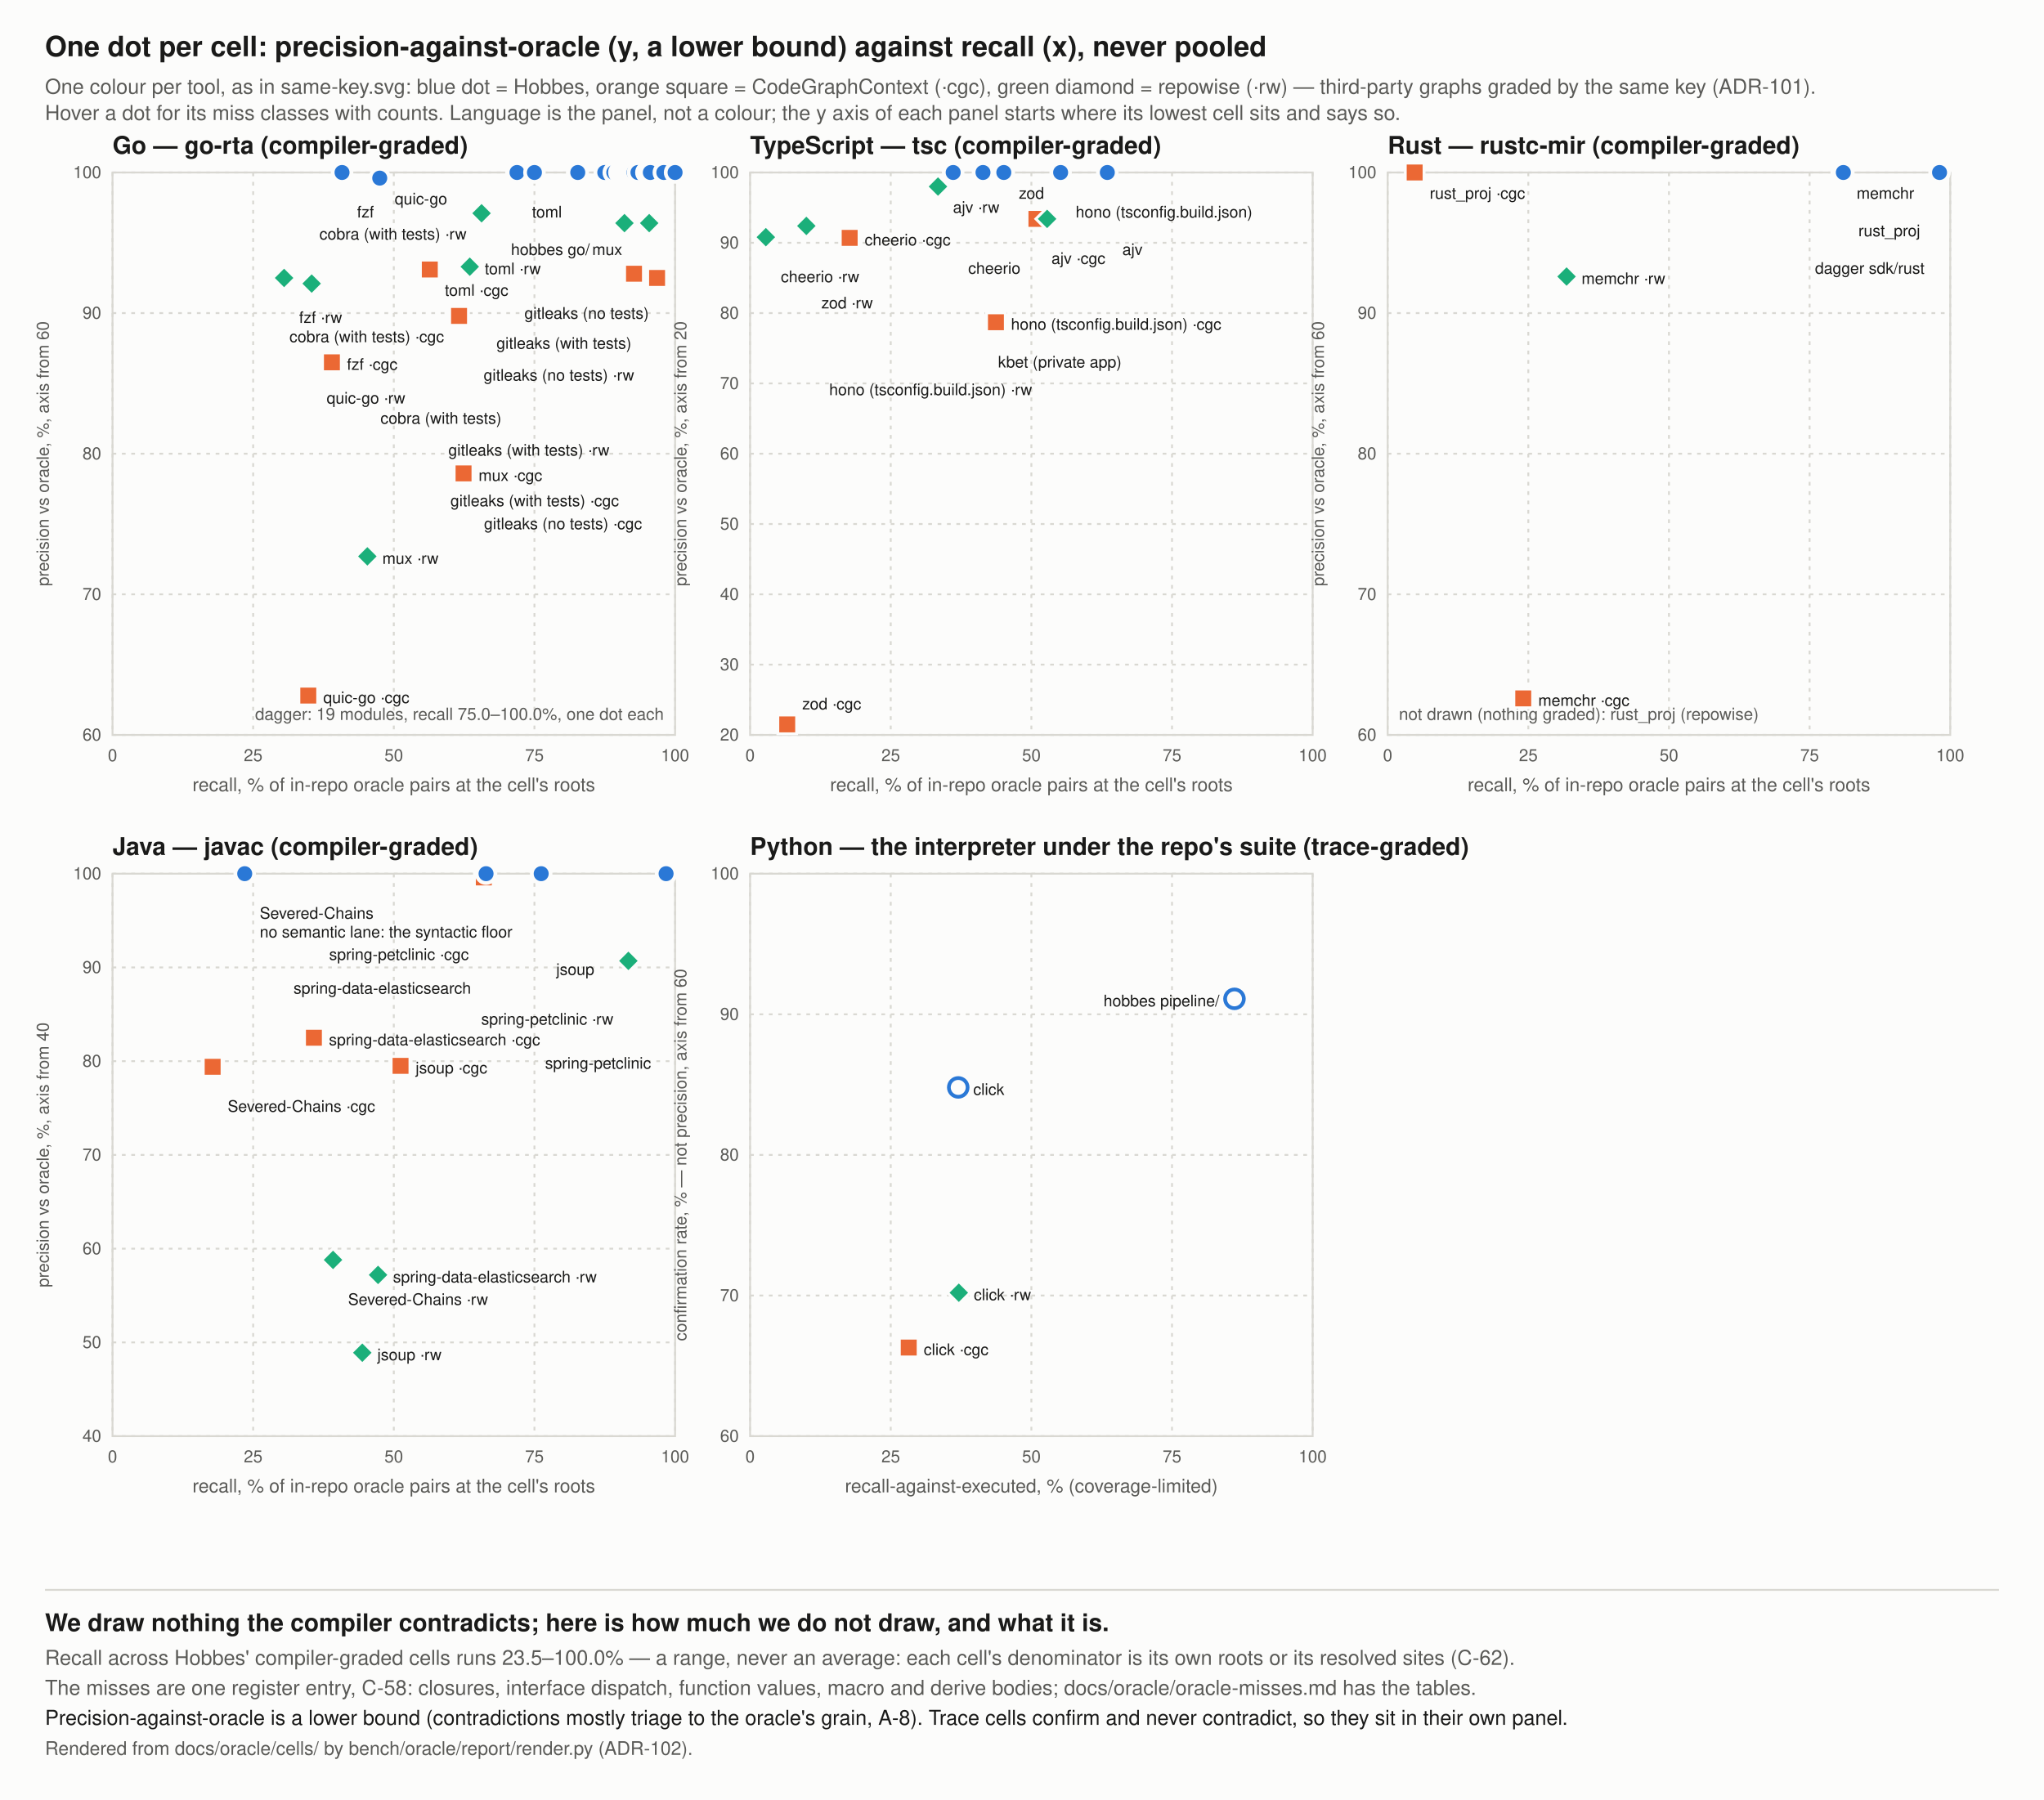
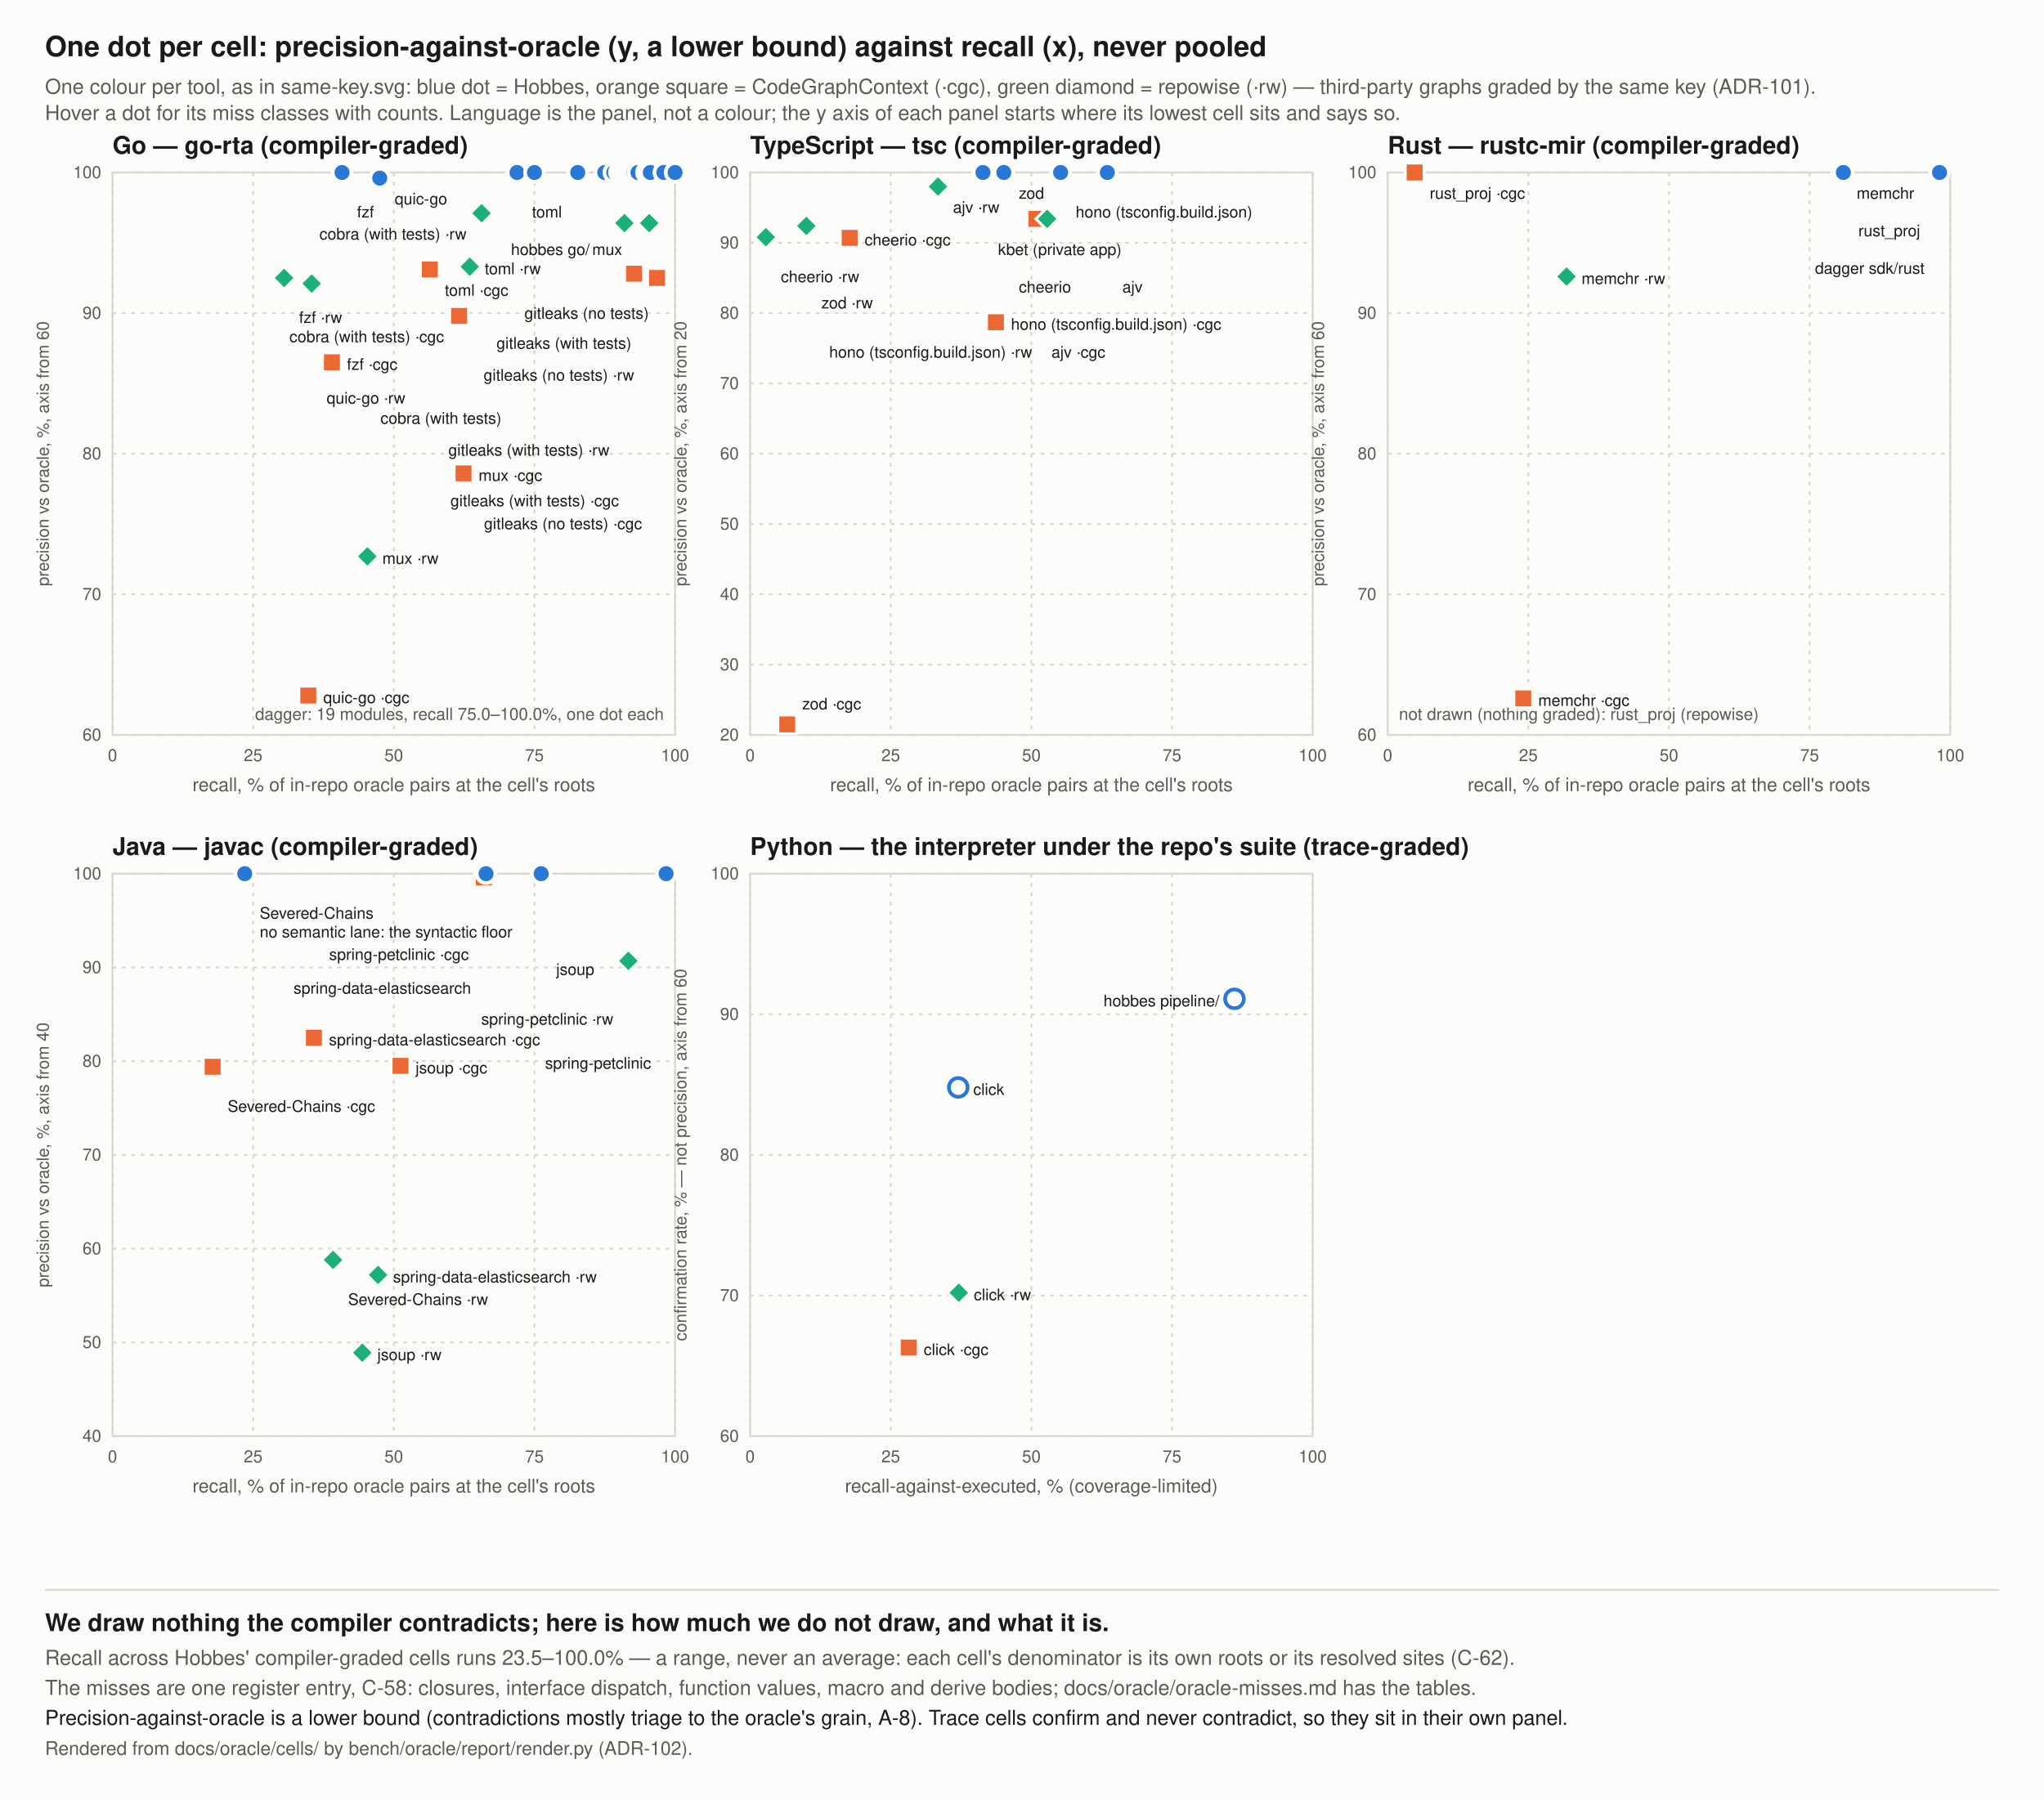
<svg xmlns="http://www.w3.org/2000/svg" width="1090" height="960" viewBox="0 0 1090 960" role="img" aria-label="Precision-against-oracle by recall, one dot per cell, per language">
  <rect width="1090" height="960" fill="#fcfcfb" />
  <text x="24" y="30" font-size="15" fill="#1a1a19" text-anchor="start" font-weight="bold" font-family="-apple-system, 'Segoe UI', Helvetica, Arial, sans-serif">One dot per cell: precision-against-oracle (y, a lower bound) against recall (x), never pooled</text>
  <text x="24" y="50" font-size="11" fill="#5a5a57" text-anchor="start" font-weight="normal" font-family="-apple-system, 'Segoe UI', Helvetica, Arial, sans-serif">One colour per tool, as in same-key.svg: blue dot = Hobbes, orange square = CodeGraphContext (·cgc), green diamond = repowise (·rw) — third-party graphs graded by the same key (ADR-101).</text>
  <text x="24" y="64" font-size="11" fill="#5a5a57" text-anchor="start" font-weight="normal" font-family="-apple-system, 'Segoe UI', Helvetica, Arial, sans-serif">Hover a dot for its miss classes with counts. Language is the panel, not a colour; the y axis of each panel starts where its lowest cell sits and says so.</text>
  <text x="60" y="82" font-size="13" fill="#1a1a19" text-anchor="start" font-weight="bold" font-family="-apple-system, 'Segoe UI', Helvetica, Arial, sans-serif">Go — go-rta (compiler-graded)</text>
  <rect x="60" y="92" width="300" height="300" fill="none" stroke="#d9d8d2" />
  <line x1="60.0" y1="92" x2="60.0" y2="392" stroke="#d9d8d2" stroke-dasharray="2 3" />
  <text x="60.0" y="406" font-size="9" fill="#5a5a57" text-anchor="middle" font-weight="normal" font-family="-apple-system, 'Segoe UI', Helvetica, Arial, sans-serif">0</text>
  <line x1="135.0" y1="92" x2="135.0" y2="392" stroke="#d9d8d2" stroke-dasharray="2 3" />
  <text x="135.0" y="406" font-size="9" fill="#5a5a57" text-anchor="middle" font-weight="normal" font-family="-apple-system, 'Segoe UI', Helvetica, Arial, sans-serif">25</text>
  <line x1="210.0" y1="92" x2="210.0" y2="392" stroke="#d9d8d2" stroke-dasharray="2 3" />
  <text x="210.0" y="406" font-size="9" fill="#5a5a57" text-anchor="middle" font-weight="normal" font-family="-apple-system, 'Segoe UI', Helvetica, Arial, sans-serif">50</text>
  <line x1="285.0" y1="92" x2="285.0" y2="392" stroke="#d9d8d2" stroke-dasharray="2 3" />
  <text x="285.0" y="406" font-size="9" fill="#5a5a57" text-anchor="middle" font-weight="normal" font-family="-apple-system, 'Segoe UI', Helvetica, Arial, sans-serif">75</text>
  <line x1="360.0" y1="92" x2="360.0" y2="392" stroke="#d9d8d2" stroke-dasharray="2 3" />
  <text x="360.0" y="406" font-size="9" fill="#5a5a57" text-anchor="middle" font-weight="normal" font-family="-apple-system, 'Segoe UI', Helvetica, Arial, sans-serif">100</text>
  <line x1="60" y1="392.0" x2="360" y2="392.0" stroke="#d9d8d2" stroke-dasharray="2 3" />
  <text x="54" y="395.0" font-size="9" fill="#5a5a57" text-anchor="end" font-weight="normal" font-family="-apple-system, 'Segoe UI', Helvetica, Arial, sans-serif">60</text>
  <line x1="60" y1="317.0" x2="360" y2="317.0" stroke="#d9d8d2" stroke-dasharray="2 3" />
  <text x="54" y="320.0" font-size="9" fill="#5a5a57" text-anchor="end" font-weight="normal" font-family="-apple-system, 'Segoe UI', Helvetica, Arial, sans-serif">70</text>
  <line x1="60" y1="242.0" x2="360" y2="242.0" stroke="#d9d8d2" stroke-dasharray="2 3" />
  <text x="54" y="245.0" font-size="9" fill="#5a5a57" text-anchor="end" font-weight="normal" font-family="-apple-system, 'Segoe UI', Helvetica, Arial, sans-serif">80</text>
  <line x1="60" y1="167.0" x2="360" y2="167.0" stroke="#d9d8d2" stroke-dasharray="2 3" />
  <text x="54" y="170.0" font-size="9" fill="#5a5a57" text-anchor="end" font-weight="normal" font-family="-apple-system, 'Segoe UI', Helvetica, Arial, sans-serif">90</text>
  <line x1="60" y1="92.0" x2="360" y2="92.0" stroke="#d9d8d2" stroke-dasharray="2 3" />
  <text x="54" y="95.0" font-size="9" fill="#5a5a57" text-anchor="end" font-weight="normal" font-family="-apple-system, 'Segoe UI', Helvetica, Arial, sans-serif">100</text>
  <text x="210.0" y="422" font-size="10" fill="#5a5a57" text-anchor="middle" font-weight="normal" font-family="-apple-system, 'Segoe UI', Helvetica, Arial, sans-serif">recall, % of in-repo oracle pairs at the cell's roots</text>
  <text x="26" y="242.0" font-size="9" fill="#5a5a57" text-anchor="middle" font-weight="normal" font-family="-apple-system, 'Segoe UI', Helvetica, Arial, sans-serif" transform="rotate(-90 26 242.0)">precision vs oracle, %, axis from 60</text>
  <g>
    <polygon points="151.5,142.25 157.5,148.25 151.5,154.25 145.5,148.25" fill="#1baf7a" stroke="#fcfcfb" stroke-width="1.5" />
  </g>
  <text x="159.5" y="172.25" font-size="8.5" fill="#1a1a19" text-anchor="start" font-weight="normal" font-family="-apple-system, 'Segoe UI', Helvetica, Arial, sans-serif">fzf ·rw</text>
  <g>
    <rect x="159.4" y="366.0" width="10" height="10" fill="#eb6834" stroke="#fcfcfb" stroke-width="1.5" />
  </g>
  <text x="172.4" y="375.0" font-size="8.5" fill="#1a1a19" text-anchor="start" font-weight="normal" font-family="-apple-system, 'Segoe UI', Helvetica, Arial, sans-serif">quic-go ·cgc</text>
  <g>
    <polygon points="166.2,145.25 172.2,151.25 166.2,157.25 160.2,151.25" fill="#1baf7a" stroke="#fcfcfb" stroke-width="1.5" />
  </g>
  <text x="174.2" y="215.25" font-size="8.5" fill="#1a1a19" text-anchor="start" font-weight="normal" font-family="-apple-system, 'Segoe UI', Helvetica, Arial, sans-serif">quic-go ·rw</text>
  <g>
    <rect x="172.0" y="188.25" width="10" height="10" fill="#eb6834" stroke="#fcfcfb" stroke-width="1.5" />
  </g>
  <text x="185.0" y="197.25" font-size="8.5" fill="#1a1a19" text-anchor="start" font-weight="normal" font-family="-apple-system, 'Segoe UI', Helvetica, Arial, sans-serif">fzf ·cgc</text>
  <g>
    <circle cx="182.4" cy="92.0" r="5" fill="#2a78d6" stroke="#fcfcfb" stroke-width="2" />
  </g>
  <text x="190.4" y="116.0" font-size="8.5" fill="#1a1a19" text-anchor="start" font-weight="normal" font-family="-apple-system, 'Segoe UI', Helvetica, Arial, sans-serif">fzf</text>
  <g>
    <polygon points="195.9,290.75 201.9,296.75 195.9,302.75 189.9,296.75" fill="#1baf7a" stroke="#fcfcfb" stroke-width="1.5" />
  </g>
  <text x="203.9" y="300.75" font-size="8.5" fill="#1a1a19" text-anchor="start" font-weight="normal" font-family="-apple-system, 'Segoe UI', Helvetica, Arial, sans-serif">mux ·rw</text>
  <g>
    <circle cx="202.5" cy="95" r="5" fill="#2a78d6" stroke="#fcfcfb" stroke-width="2" />
  </g>
  <text x="210.5" y="109" font-size="8.5" fill="#1a1a19" text-anchor="start" font-weight="normal" font-family="-apple-system, 'Segoe UI', Helvetica, Arial, sans-serif">quic-go</text>
  <g>
    <rect x="224.2" y="138.75" width="10" height="10" fill="#eb6834" stroke="#fcfcfb" stroke-width="1.5" />
  </g>
  <text x="237.2" y="157.75" font-size="8.5" fill="#1a1a19" text-anchor="start" font-weight="normal" font-family="-apple-system, 'Segoe UI', Helvetica, Arial, sans-serif">toml ·cgc</text>
  <g>
    <rect x="239.8" y="163.5" width="10" height="10" fill="#eb6834" stroke="#fcfcfb" stroke-width="1.5" />
  </g>
  <text x="236.8" y="182.5" font-size="8.5" fill="#1a1a19" text-anchor="end" font-weight="normal" font-family="-apple-system, 'Segoe UI', Helvetica, Arial, sans-serif">cobra (with tests) ·cgc</text>
  <g>
    <rect x="242.2" y="247.5" width="10" height="10" fill="#eb6834" stroke="#fcfcfb" stroke-width="1.5" />
  </g>
  <text x="255.2" y="256.5" font-size="8.5" fill="#1a1a19" text-anchor="start" font-weight="normal" font-family="-apple-system, 'Segoe UI', Helvetica, Arial, sans-serif">mux ·cgc</text>
  <g>
    <polygon points="250.5,136.25 256.5,142.25 250.5,148.25 244.5,142.25" fill="#1baf7a" stroke="#fcfcfb" stroke-width="1.5" />
  </g>
  <text x="258.5" y="146.25" font-size="8.5" fill="#1a1a19" text-anchor="start" font-weight="normal" font-family="-apple-system, 'Segoe UI', Helvetica, Arial, sans-serif">toml ·rw</text>
  <g>
    <polygon points="256.8,107.75 262.8,113.75 256.8,119.75 250.8,113.75" fill="#1baf7a" stroke="#fcfcfb" stroke-width="1.5" />
  </g>
  <text x="248.8" y="127.75" font-size="8.5" fill="#1a1a19" text-anchor="end" font-weight="normal" font-family="-apple-system, 'Segoe UI', Helvetica, Arial, sans-serif">cobra (with tests) ·rw</text>
  <g>
    <circle cx="275.4" cy="92.0" r="5" fill="#2a78d6" stroke="#fcfcfb" stroke-width="2" />
  </g>
  <text x="267.4" y="226.0" font-size="8.5" fill="#1a1a19" text-anchor="end" font-weight="normal" font-family="-apple-system, 'Segoe UI', Helvetica, Arial, sans-serif">cobra (with tests)</text>
  <g>
    <circle cx="275.7" cy="92.0" r="5" fill="#2a78d6" stroke="#fcfcfb" stroke-width="2" />
  </g>
  <text x="283.7" y="116.0" font-size="8.5" fill="#1a1a19" text-anchor="start" font-weight="normal" font-family="-apple-system, 'Segoe UI', Helvetica, Arial, sans-serif">toml</text>
  <g>
    <circle cx="285.0" cy="92.0" r="5" fill="#2a78d6" stroke="#fcfcfb" stroke-width="2" />
  </g>
  <g>
    <circle cx="307.8" cy="92.0" r="5" fill="#2a78d6" stroke="#fcfcfb" stroke-width="2" />
  </g>
  <text x="315.8" y="136.0" font-size="8.5" fill="#1a1a19" text-anchor="start" font-weight="normal" font-family="-apple-system, 'Segoe UI', Helvetica, Arial, sans-serif">mux</text>
  <g>
    <circle cx="308.1" cy="92.0" r="5" fill="#2a78d6" stroke="#fcfcfb" stroke-width="2" />
  </g>
  <g>
    <circle cx="322.5" cy="92.0" r="5" fill="#2a78d6" stroke="#fcfcfb" stroke-width="2" />
  </g>
  <text x="314.5" y="136.0" font-size="8.5" fill="#1a1a19" text-anchor="end" font-weight="normal" font-family="-apple-system, 'Segoe UI', Helvetica, Arial, sans-serif">hobbes go/</text>
  <g>
    <circle cx="327.3" cy="92.0" r="5" fill="#2a78d6" stroke="#fcfcfb" stroke-width="2" />
  </g>
  <g>
    <circle cx="330.3" cy="92.0" r="5" fill="#2a78d6" stroke="#fcfcfb" stroke-width="2" />
  </g>
  <g>
    <circle cx="330.9" cy="92.0" r="5" fill="#2a78d6" stroke="#fcfcfb" stroke-width="2" />
  </g>
  <g>
    <circle cx="332.4" cy="92.0" r="5" fill="#2a78d6" stroke="#fcfcfb" stroke-width="2" />
  </g>
  <g>
    <circle cx="332.7" cy="92.0" r="5" fill="#2a78d6" stroke="#fcfcfb" stroke-width="2" />
  </g>
  <g>
    <polygon points="333.0,113 339.0,119 333.0,125 327.0,119" fill="#1baf7a" stroke="#fcfcfb" stroke-width="1.5" />
  </g>
  <text x="325.0" y="243" font-size="8.5" fill="#1a1a19" text-anchor="end" font-weight="normal" font-family="-apple-system, 'Segoe UI', Helvetica, Arial, sans-serif">gitleaks (with tests) ·rw</text>
  <g>
    <circle cx="333.3" cy="92.0" r="5" fill="#2a78d6" stroke="#fcfcfb" stroke-width="2" />
  </g>
  <g>
    <circle cx="334.5" cy="92.0" r="5" fill="#2a78d6" stroke="#fcfcfb" stroke-width="2" />
  </g>
  <g>
    <circle cx="334.5" cy="92.0" r="5" fill="#2a78d6" stroke="#fcfcfb" stroke-width="2" />
  </g>
  <g>
    <circle cx="335.1" cy="92.0" r="5" fill="#2a78d6" stroke="#fcfcfb" stroke-width="2" />
  </g>
  <g>
    <circle cx="336.3" cy="92.0" r="5" fill="#2a78d6" stroke="#fcfcfb" stroke-width="2" />
  </g>
  <g>
    <circle cx="337.8" cy="92.0" r="5" fill="#2a78d6" stroke="#fcfcfb" stroke-width="2" />
  </g>
  <g>
    <rect x="333.1" y="141.0" width="10" height="10" fill="#eb6834" stroke="#fcfcfb" stroke-width="1.5" />
  </g>
  <text x="330.1" y="270.0" font-size="8.5" fill="#1a1a19" text-anchor="end" font-weight="normal" font-family="-apple-system, 'Segoe UI', Helvetica, Arial, sans-serif">gitleaks (with tests) ·cgc</text>
  <g>
    <circle cx="338.1" cy="92.0" r="5" fill="#2a78d6" stroke="#fcfcfb" stroke-width="2" />
  </g>
  <g>
    <circle cx="340.2" cy="92.0" r="5" fill="#2a78d6" stroke="#fcfcfb" stroke-width="2" />
  </g>
  <g>
    <circle cx="344.7" cy="92.0" r="5" fill="#2a78d6" stroke="#fcfcfb" stroke-width="2" />
  </g>
  <text x="336.7" y="186.0" font-size="8.5" fill="#1a1a19" text-anchor="end" font-weight="normal" font-family="-apple-system, 'Segoe UI', Helvetica, Arial, sans-serif">gitleaks (with tests)</text>
  <g>
    <circle cx="345.0" cy="92.0" r="5" fill="#2a78d6" stroke="#fcfcfb" stroke-width="2" />
  </g>
  <g>
    <polygon points="346.2,113 352.2,119 346.2,125 340.2,119" fill="#1baf7a" stroke="#fcfcfb" stroke-width="1.5" />
  </g>
  <text x="338.2" y="203" font-size="8.5" fill="#1a1a19" text-anchor="end" font-weight="normal" font-family="-apple-system, 'Segoe UI', Helvetica, Arial, sans-serif">gitleaks (no tests) ·rw</text>
  <g>
    <circle cx="346.8" cy="92.0" r="5" fill="#2a78d6" stroke="#fcfcfb" stroke-width="2" />
  </g>
  <g>
    <circle cx="346.8" cy="92.0" r="5" fill="#2a78d6" stroke="#fcfcfb" stroke-width="2" />
  </g>
  <g>
    <rect x="345.4" y="143.25" width="10" height="10" fill="#eb6834" stroke="#fcfcfb" stroke-width="1.5" />
  </g>
  <text x="342.4" y="282.25" font-size="8.5" fill="#1a1a19" text-anchor="end" font-weight="normal" font-family="-apple-system, 'Segoe UI', Helvetica, Arial, sans-serif">gitleaks (no tests) ·cgc</text>
  <g>
    <circle cx="354.0" cy="92.0" r="5" fill="#2a78d6" stroke="#fcfcfb" stroke-width="2" />
  </g>
  <text x="346.0" y="170.0" font-size="8.5" fill="#1a1a19" text-anchor="end" font-weight="normal" font-family="-apple-system, 'Segoe UI', Helvetica, Arial, sans-serif">gitleaks (no tests)</text>
  <g>
    <circle cx="360.0" cy="92.0" r="5" fill="#2a78d6" stroke="#fcfcfb" stroke-width="2" />
  </g>
  <text x="354" y="384" font-size="9" fill="#5a5a57" text-anchor="end" font-weight="normal" font-family="-apple-system, 'Segoe UI', Helvetica, Arial, sans-serif">dagger: 19 modules, recall 75.0–100.0%, one dot each</text>
  <text x="400" y="82" font-size="13" fill="#1a1a19" text-anchor="start" font-weight="bold" font-family="-apple-system, 'Segoe UI', Helvetica, Arial, sans-serif">TypeScript — tsc (compiler-graded)</text>
  <rect x="400" y="92" width="300" height="300" fill="none" stroke="#d9d8d2" />
  <line x1="400.0" y1="92" x2="400.0" y2="392" stroke="#d9d8d2" stroke-dasharray="2 3" />
  <text x="400.0" y="406" font-size="9" fill="#5a5a57" text-anchor="middle" font-weight="normal" font-family="-apple-system, 'Segoe UI', Helvetica, Arial, sans-serif">0</text>
  <line x1="475.0" y1="92" x2="475.0" y2="392" stroke="#d9d8d2" stroke-dasharray="2 3" />
  <text x="475.0" y="406" font-size="9" fill="#5a5a57" text-anchor="middle" font-weight="normal" font-family="-apple-system, 'Segoe UI', Helvetica, Arial, sans-serif">25</text>
  <line x1="550.0" y1="92" x2="550.0" y2="392" stroke="#d9d8d2" stroke-dasharray="2 3" />
  <text x="550.0" y="406" font-size="9" fill="#5a5a57" text-anchor="middle" font-weight="normal" font-family="-apple-system, 'Segoe UI', Helvetica, Arial, sans-serif">50</text>
  <line x1="625.0" y1="92" x2="625.0" y2="392" stroke="#d9d8d2" stroke-dasharray="2 3" />
  <text x="625.0" y="406" font-size="9" fill="#5a5a57" text-anchor="middle" font-weight="normal" font-family="-apple-system, 'Segoe UI', Helvetica, Arial, sans-serif">75</text>
  <line x1="700.0" y1="92" x2="700.0" y2="392" stroke="#d9d8d2" stroke-dasharray="2 3" />
  <text x="700.0" y="406" font-size="9" fill="#5a5a57" text-anchor="middle" font-weight="normal" font-family="-apple-system, 'Segoe UI', Helvetica, Arial, sans-serif">100</text>
  <line x1="400" y1="392.0" x2="700" y2="392.0" stroke="#d9d8d2" stroke-dasharray="2 3" />
  <text x="394" y="395.0" font-size="9" fill="#5a5a57" text-anchor="end" font-weight="normal" font-family="-apple-system, 'Segoe UI', Helvetica, Arial, sans-serif">20</text>
  <line x1="400" y1="354.5" x2="700" y2="354.5" stroke="#d9d8d2" stroke-dasharray="2 3" />
  <text x="394" y="357.5" font-size="9" fill="#5a5a57" text-anchor="end" font-weight="normal" font-family="-apple-system, 'Segoe UI', Helvetica, Arial, sans-serif">30</text>
  <line x1="400" y1="317.0" x2="700" y2="317.0" stroke="#d9d8d2" stroke-dasharray="2 3" />
  <text x="394" y="320.0" font-size="9" fill="#5a5a57" text-anchor="end" font-weight="normal" font-family="-apple-system, 'Segoe UI', Helvetica, Arial, sans-serif">40</text>
  <line x1="400" y1="279.5" x2="700" y2="279.5" stroke="#d9d8d2" stroke-dasharray="2 3" />
  <text x="394" y="282.5" font-size="9" fill="#5a5a57" text-anchor="end" font-weight="normal" font-family="-apple-system, 'Segoe UI', Helvetica, Arial, sans-serif">50</text>
  <line x1="400" y1="242.0" x2="700" y2="242.0" stroke="#d9d8d2" stroke-dasharray="2 3" />
  <text x="394" y="245.0" font-size="9" fill="#5a5a57" text-anchor="end" font-weight="normal" font-family="-apple-system, 'Segoe UI', Helvetica, Arial, sans-serif">60</text>
  <line x1="400" y1="204.5" x2="700" y2="204.5" stroke="#d9d8d2" stroke-dasharray="2 3" />
  <text x="394" y="207.5" font-size="9" fill="#5a5a57" text-anchor="end" font-weight="normal" font-family="-apple-system, 'Segoe UI', Helvetica, Arial, sans-serif">70</text>
  <line x1="400" y1="167.0" x2="700" y2="167.0" stroke="#d9d8d2" stroke-dasharray="2 3" />
  <text x="394" y="170.0" font-size="9" fill="#5a5a57" text-anchor="end" font-weight="normal" font-family="-apple-system, 'Segoe UI', Helvetica, Arial, sans-serif">80</text>
  <line x1="400" y1="129.5" x2="700" y2="129.5" stroke="#d9d8d2" stroke-dasharray="2 3" />
  <text x="394" y="132.5" font-size="9" fill="#5a5a57" text-anchor="end" font-weight="normal" font-family="-apple-system, 'Segoe UI', Helvetica, Arial, sans-serif">90</text>
  <line x1="400" y1="92.0" x2="700" y2="92.0" stroke="#d9d8d2" stroke-dasharray="2 3" />
  <text x="394" y="95.0" font-size="9" fill="#5a5a57" text-anchor="end" font-weight="normal" font-family="-apple-system, 'Segoe UI', Helvetica, Arial, sans-serif">100</text>
  <text x="550.0" y="422" font-size="10" fill="#5a5a57" text-anchor="middle" font-weight="normal" font-family="-apple-system, 'Segoe UI', Helvetica, Arial, sans-serif">recall, % of in-repo oracle pairs at the cell's roots</text>
  <text x="366" y="242.0" font-size="9" fill="#5a5a57" text-anchor="middle" font-weight="normal" font-family="-apple-system, 'Segoe UI', Helvetica, Arial, sans-serif" transform="rotate(-90 366 242.0)">precision vs oracle, %, axis from 20</text>
  <g>
    <polygon points="408.4,120.5 414.4,126.5 408.4,132.5 402.4,126.5" fill="#1baf7a" stroke="#fcfcfb" stroke-width="1.5" />
  </g>
  <text x="416.4" y="150.5" font-size="8.5" fill="#1a1a19" text-anchor="start" font-weight="normal" font-family="-apple-system, 'Segoe UI', Helvetica, Arial, sans-serif">cheerio ·rw</text>
  <g>
    <rect x="414.8" y="381.375" width="10" height="10" fill="#eb6834" stroke="#fcfcfb" stroke-width="1.5" />
  </g>
  <text x="427.8" y="378.375" font-size="8.5" fill="#1a1a19" text-anchor="start" font-weight="normal" font-family="-apple-system, 'Segoe UI', Helvetica, Arial, sans-serif">zod ·cgc</text>
  <g>
    <polygon points="430.0,114.5 436.0,120.5 430.0,126.5 424.0,120.5" fill="#1baf7a" stroke="#fcfcfb" stroke-width="1.5" />
  </g>
  <text x="438.0" y="164.5" font-size="8.5" fill="#1a1a19" text-anchor="start" font-weight="normal" font-family="-apple-system, 'Segoe UI', Helvetica, Arial, sans-serif">zod ·rw</text>
  <g>
    <rect x="448.1" y="121.875" width="10" height="10" fill="#eb6834" stroke="#fcfcfb" stroke-width="1.5" />
  </g>
  <text x="461.1" y="130.875" font-size="8.5" fill="#1a1a19" text-anchor="start" font-weight="normal" font-family="-apple-system, 'Segoe UI', Helvetica, Arial, sans-serif">cheerio ·cgc</text>
  <g>
    <polygon points="500.2,93.5 506.2,99.5 500.2,105.5 494.2,99.5" fill="#1baf7a" stroke="#fcfcfb" stroke-width="1.5" />
  </g>
  <text x="508.2" y="113.5" font-size="8.5" fill="#1a1a19" text-anchor="start" font-weight="normal" font-family="-apple-system, 'Segoe UI', Helvetica, Arial, sans-serif">ajv ·rw</text>
  <g>
-     <circle cx="508.3" cy="92.0" r="5" fill="#2a78d6" stroke="#fcfcfb" stroke-width="2" />
-   </g>
-   <text x="516.3" y="146.0" font-size="8.5" fill="#1a1a19" text-anchor="start" font-weight="normal" font-family="-apple-system, 'Segoe UI', Helvetica, Arial, sans-serif">cheerio</text>
-   <g>
    <circle cx="524.2" cy="92.0" r="5" fill="#2a78d6" stroke="#fcfcfb" stroke-width="2" />
  </g>
-   <text x="532.2" y="196.0" font-size="8.5" fill="#1a1a19" text-anchor="start" font-weight="normal" font-family="-apple-system, 'Segoe UI', Helvetica, Arial, sans-serif">kbet (private app)</text>
+   <text x="532.2" y="136.0" font-size="8.5" fill="#1a1a19" text-anchor="start" font-weight="normal" font-family="-apple-system, 'Segoe UI', Helvetica, Arial, sans-serif">kbet (private app)</text>
  <g>
    <rect x="526.1" y="166.875" width="10" height="10" fill="#eb6834" stroke="#fcfcfb" stroke-width="1.5" />
  </g>
  <text x="539.1" y="175.875" font-size="8.5" fill="#1a1a19" text-anchor="start" font-weight="normal" font-family="-apple-system, 'Segoe UI', Helvetica, Arial, sans-serif">hono (tsconfig.build.json) ·cgc</text>
  <g>
    <circle cx="535.3" cy="92.0" r="5" fill="#2a78d6" stroke="#fcfcfb" stroke-width="2" />
  </g>
+   <text x="543.3" y="156.0" font-size="8.5" fill="#1a1a19" text-anchor="start" font-weight="normal" font-family="-apple-system, 'Segoe UI', Helvetica, Arial, sans-serif">cheerio</text>
+   <g>
+     <circle cx="535.3" cy="92.0" r="5" fill="#2a78d6" stroke="#fcfcfb" stroke-width="2" />
+   </g>
  <text x="543.3" y="106.0" font-size="8.5" fill="#1a1a19" text-anchor="start" font-weight="normal" font-family="-apple-system, 'Segoe UI', Helvetica, Arial, sans-serif">zod</text>
  <g>
    <rect x="547.7" y="111.75" width="10" height="10" fill="#eb6834" stroke="#fcfcfb" stroke-width="1.5" />
  </g>
-   <text x="560.7" y="140.75" font-size="8.5" fill="#1a1a19" text-anchor="start" font-weight="normal" font-family="-apple-system, 'Segoe UI', Helvetica, Arial, sans-serif">ajv ·cgc</text>
+   <text x="560.7" y="190.75" font-size="8.5" fill="#1a1a19" text-anchor="start" font-weight="normal" font-family="-apple-system, 'Segoe UI', Helvetica, Arial, sans-serif">ajv ·cgc</text>
  <g>
    <polygon points="558.4,110.75 564.4,116.75 558.4,122.75 552.4,116.75" fill="#1baf7a" stroke="#fcfcfb" stroke-width="1.5" />
  </g>
-   <text x="550.4" y="210.75" font-size="8.5" fill="#1a1a19" text-anchor="end" font-weight="normal" font-family="-apple-system, 'Segoe UI', Helvetica, Arial, sans-serif">hono (tsconfig.build.json) ·rw</text>
+   <text x="550.4" y="190.75" font-size="8.5" fill="#1a1a19" text-anchor="end" font-weight="normal" font-family="-apple-system, 'Segoe UI', Helvetica, Arial, sans-serif">hono (tsconfig.build.json) ·rw</text>
  <g>
    <circle cx="565.6" cy="92.0" r="5" fill="#2a78d6" stroke="#fcfcfb" stroke-width="2" />
  </g>
  <text x="573.6" y="116.0" font-size="8.5" fill="#1a1a19" text-anchor="start" font-weight="normal" font-family="-apple-system, 'Segoe UI', Helvetica, Arial, sans-serif">hono (tsconfig.build.json)</text>
  <g>
    <circle cx="590.5" cy="92.0" r="5" fill="#2a78d6" stroke="#fcfcfb" stroke-width="2" />
  </g>
-   <text x="598.5" y="136.0" font-size="8.5" fill="#1a1a19" text-anchor="start" font-weight="normal" font-family="-apple-system, 'Segoe UI', Helvetica, Arial, sans-serif">ajv</text>
+   <text x="598.5" y="156.0" font-size="8.5" fill="#1a1a19" text-anchor="start" font-weight="normal" font-family="-apple-system, 'Segoe UI', Helvetica, Arial, sans-serif">ajv</text>
  <text x="740" y="82" font-size="13" fill="#1a1a19" text-anchor="start" font-weight="bold" font-family="-apple-system, 'Segoe UI', Helvetica, Arial, sans-serif">Rust — rustc-mir (compiler-graded)</text>
  <rect x="740" y="92" width="300" height="300" fill="none" stroke="#d9d8d2" />
  <line x1="740.0" y1="92" x2="740.0" y2="392" stroke="#d9d8d2" stroke-dasharray="2 3" />
  <text x="740.0" y="406" font-size="9" fill="#5a5a57" text-anchor="middle" font-weight="normal" font-family="-apple-system, 'Segoe UI', Helvetica, Arial, sans-serif">0</text>
  <line x1="815.0" y1="92" x2="815.0" y2="392" stroke="#d9d8d2" stroke-dasharray="2 3" />
  <text x="815.0" y="406" font-size="9" fill="#5a5a57" text-anchor="middle" font-weight="normal" font-family="-apple-system, 'Segoe UI', Helvetica, Arial, sans-serif">25</text>
  <line x1="890.0" y1="92" x2="890.0" y2="392" stroke="#d9d8d2" stroke-dasharray="2 3" />
  <text x="890.0" y="406" font-size="9" fill="#5a5a57" text-anchor="middle" font-weight="normal" font-family="-apple-system, 'Segoe UI', Helvetica, Arial, sans-serif">50</text>
  <line x1="965.0" y1="92" x2="965.0" y2="392" stroke="#d9d8d2" stroke-dasharray="2 3" />
  <text x="965.0" y="406" font-size="9" fill="#5a5a57" text-anchor="middle" font-weight="normal" font-family="-apple-system, 'Segoe UI', Helvetica, Arial, sans-serif">75</text>
  <line x1="1040.0" y1="92" x2="1040.0" y2="392" stroke="#d9d8d2" stroke-dasharray="2 3" />
  <text x="1040.0" y="406" font-size="9" fill="#5a5a57" text-anchor="middle" font-weight="normal" font-family="-apple-system, 'Segoe UI', Helvetica, Arial, sans-serif">100</text>
  <line x1="740" y1="392.0" x2="1040" y2="392.0" stroke="#d9d8d2" stroke-dasharray="2 3" />
  <text x="734" y="395.0" font-size="9" fill="#5a5a57" text-anchor="end" font-weight="normal" font-family="-apple-system, 'Segoe UI', Helvetica, Arial, sans-serif">60</text>
  <line x1="740" y1="317.0" x2="1040" y2="317.0" stroke="#d9d8d2" stroke-dasharray="2 3" />
  <text x="734" y="320.0" font-size="9" fill="#5a5a57" text-anchor="end" font-weight="normal" font-family="-apple-system, 'Segoe UI', Helvetica, Arial, sans-serif">70</text>
  <line x1="740" y1="242.0" x2="1040" y2="242.0" stroke="#d9d8d2" stroke-dasharray="2 3" />
  <text x="734" y="245.0" font-size="9" fill="#5a5a57" text-anchor="end" font-weight="normal" font-family="-apple-system, 'Segoe UI', Helvetica, Arial, sans-serif">80</text>
  <line x1="740" y1="167.0" x2="1040" y2="167.0" stroke="#d9d8d2" stroke-dasharray="2 3" />
  <text x="734" y="170.0" font-size="9" fill="#5a5a57" text-anchor="end" font-weight="normal" font-family="-apple-system, 'Segoe UI', Helvetica, Arial, sans-serif">90</text>
  <line x1="740" y1="92.0" x2="1040" y2="92.0" stroke="#d9d8d2" stroke-dasharray="2 3" />
  <text x="734" y="95.0" font-size="9" fill="#5a5a57" text-anchor="end" font-weight="normal" font-family="-apple-system, 'Segoe UI', Helvetica, Arial, sans-serif">100</text>
  <text x="890.0" y="422" font-size="10" fill="#5a5a57" text-anchor="middle" font-weight="normal" font-family="-apple-system, 'Segoe UI', Helvetica, Arial, sans-serif">recall, % of in-repo oracle pairs at the cell's roots</text>
  <text x="706" y="242.0" font-size="9" fill="#5a5a57" text-anchor="middle" font-weight="normal" font-family="-apple-system, 'Segoe UI', Helvetica, Arial, sans-serif" transform="rotate(-90 706 242.0)">precision vs oracle, %, axis from 60</text>
  <text x="746" y="384" font-size="9" fill="#5a5a57" text-anchor="start" font-weight="normal" font-family="-apple-system, 'Segoe UI', Helvetica, Arial, sans-serif">not drawn (nothing graded): rust_proj (repowise)</text>
  <g>
    <rect x="749.4" y="87.0" width="10" height="10" fill="#eb6834" stroke="#fcfcfb" stroke-width="1.5" />
  </g>
  <text x="762.4" y="106.0" font-size="8.5" fill="#1a1a19" text-anchor="start" font-weight="normal" font-family="-apple-system, 'Segoe UI', Helvetica, Arial, sans-serif">rust_proj ·cgc</text>
  <g>
    <rect x="807.3" y="367.5" width="10" height="10" fill="#eb6834" stroke="#fcfcfb" stroke-width="1.5" />
  </g>
  <text x="820.3" y="376.5" font-size="8.5" fill="#1a1a19" text-anchor="start" font-weight="normal" font-family="-apple-system, 'Segoe UI', Helvetica, Arial, sans-serif">memchr ·cgc</text>
  <g>
    <polygon points="835.4,141.5 841.4,147.5 835.4,153.5 829.4,147.5" fill="#1baf7a" stroke="#fcfcfb" stroke-width="1.5" />
  </g>
  <text x="843.4" y="151.5" font-size="8.5" fill="#1a1a19" text-anchor="start" font-weight="normal" font-family="-apple-system, 'Segoe UI', Helvetica, Arial, sans-serif">memchr ·rw</text>
  <g>
    <circle cx="982.1" cy="92.0" r="5" fill="#2a78d6" stroke="#fcfcfb" stroke-width="2" />
  </g>
  <text x="990.1" y="106.0" font-size="8.5" fill="#1a1a19" text-anchor="start" font-weight="normal" font-family="-apple-system, 'Segoe UI', Helvetica, Arial, sans-serif">memchr</text>
  <g>
    <circle cx="983.0" cy="92.0" r="5" fill="#2a78d6" stroke="#fcfcfb" stroke-width="2" />
  </g>
  <text x="991.0" y="126.0" font-size="8.5" fill="#1a1a19" text-anchor="start" font-weight="normal" font-family="-apple-system, 'Segoe UI', Helvetica, Arial, sans-serif">rust_proj</text>
  <g>
    <circle cx="1034.3" cy="92.0" r="5" fill="#2a78d6" stroke="#fcfcfb" stroke-width="2" />
  </g>
  <text x="1026.3" y="146.0" font-size="8.5" fill="#1a1a19" text-anchor="end" font-weight="normal" font-family="-apple-system, 'Segoe UI', Helvetica, Arial, sans-serif">dagger sdk/rust</text>
  <text x="60" y="456" font-size="13" fill="#1a1a19" text-anchor="start" font-weight="bold" font-family="-apple-system, 'Segoe UI', Helvetica, Arial, sans-serif">Java — javac (compiler-graded)</text>
  <rect x="60" y="466" width="300" height="300" fill="none" stroke="#d9d8d2" />
  <line x1="60.0" y1="466" x2="60.0" y2="766" stroke="#d9d8d2" stroke-dasharray="2 3" />
  <text x="60.0" y="780" font-size="9" fill="#5a5a57" text-anchor="middle" font-weight="normal" font-family="-apple-system, 'Segoe UI', Helvetica, Arial, sans-serif">0</text>
  <line x1="135.0" y1="466" x2="135.0" y2="766" stroke="#d9d8d2" stroke-dasharray="2 3" />
  <text x="135.0" y="780" font-size="9" fill="#5a5a57" text-anchor="middle" font-weight="normal" font-family="-apple-system, 'Segoe UI', Helvetica, Arial, sans-serif">25</text>
  <line x1="210.0" y1="466" x2="210.0" y2="766" stroke="#d9d8d2" stroke-dasharray="2 3" />
  <text x="210.0" y="780" font-size="9" fill="#5a5a57" text-anchor="middle" font-weight="normal" font-family="-apple-system, 'Segoe UI', Helvetica, Arial, sans-serif">50</text>
  <line x1="285.0" y1="466" x2="285.0" y2="766" stroke="#d9d8d2" stroke-dasharray="2 3" />
  <text x="285.0" y="780" font-size="9" fill="#5a5a57" text-anchor="middle" font-weight="normal" font-family="-apple-system, 'Segoe UI', Helvetica, Arial, sans-serif">75</text>
  <line x1="360.0" y1="466" x2="360.0" y2="766" stroke="#d9d8d2" stroke-dasharray="2 3" />
  <text x="360.0" y="780" font-size="9" fill="#5a5a57" text-anchor="middle" font-weight="normal" font-family="-apple-system, 'Segoe UI', Helvetica, Arial, sans-serif">100</text>
  <line x1="60" y1="766.0" x2="360" y2="766.0" stroke="#d9d8d2" stroke-dasharray="2 3" />
  <text x="54" y="769.0" font-size="9" fill="#5a5a57" text-anchor="end" font-weight="normal" font-family="-apple-system, 'Segoe UI', Helvetica, Arial, sans-serif">40</text>
  <line x1="60" y1="716.0" x2="360" y2="716.0" stroke="#d9d8d2" stroke-dasharray="2 3" />
  <text x="54" y="719.0" font-size="9" fill="#5a5a57" text-anchor="end" font-weight="normal" font-family="-apple-system, 'Segoe UI', Helvetica, Arial, sans-serif">50</text>
  <line x1="60" y1="666.0" x2="360" y2="666.0" stroke="#d9d8d2" stroke-dasharray="2 3" />
  <text x="54" y="669.0" font-size="9" fill="#5a5a57" text-anchor="end" font-weight="normal" font-family="-apple-system, 'Segoe UI', Helvetica, Arial, sans-serif">60</text>
  <line x1="60" y1="616.0" x2="360" y2="616.0" stroke="#d9d8d2" stroke-dasharray="2 3" />
  <text x="54" y="619.0" font-size="9" fill="#5a5a57" text-anchor="end" font-weight="normal" font-family="-apple-system, 'Segoe UI', Helvetica, Arial, sans-serif">70</text>
  <line x1="60" y1="566.0" x2="360" y2="566.0" stroke="#d9d8d2" stroke-dasharray="2 3" />
  <text x="54" y="569.0" font-size="9" fill="#5a5a57" text-anchor="end" font-weight="normal" font-family="-apple-system, 'Segoe UI', Helvetica, Arial, sans-serif">80</text>
  <line x1="60" y1="516.0" x2="360" y2="516.0" stroke="#d9d8d2" stroke-dasharray="2 3" />
  <text x="54" y="519.0" font-size="9" fill="#5a5a57" text-anchor="end" font-weight="normal" font-family="-apple-system, 'Segoe UI', Helvetica, Arial, sans-serif">90</text>
  <line x1="60" y1="466.0" x2="360" y2="466.0" stroke="#d9d8d2" stroke-dasharray="2 3" />
  <text x="54" y="469.0" font-size="9" fill="#5a5a57" text-anchor="end" font-weight="normal" font-family="-apple-system, 'Segoe UI', Helvetica, Arial, sans-serif">100</text>
  <text x="210.0" y="796" font-size="10" fill="#5a5a57" text-anchor="middle" font-weight="normal" font-family="-apple-system, 'Segoe UI', Helvetica, Arial, sans-serif">recall, % of in-repo oracle pairs at the cell's roots</text>
  <text x="26" y="616.0" font-size="9" fill="#5a5a57" text-anchor="middle" font-weight="normal" font-family="-apple-system, 'Segoe UI', Helvetica, Arial, sans-serif" transform="rotate(-90 26 616.0)">precision vs oracle, %, axis from 40</text>
  <g>
    <rect x="108.4" y="564.0" width="10" height="10" fill="#eb6834" stroke="#fcfcfb" stroke-width="1.5" />
  </g>
  <text x="121.4" y="593.0" font-size="8.5" fill="#1a1a19" text-anchor="start" font-weight="normal" font-family="-apple-system, 'Segoe UI', Helvetica, Arial, sans-serif">Severed-Chains ·cgc</text>
  <g>
    <circle cx="130.5" cy="466.0" r="5" fill="#2a78d6" stroke="#fcfcfb" stroke-width="2" />
  </g>
  <text x="138.5" y="490.0" font-size="8.5" fill="#1a1a19" text-anchor="start" font-weight="normal" font-family="-apple-system, 'Segoe UI', Helvetica, Arial, sans-serif">Severed-Chains</text>
  <text x="138.5" y="500.0" font-size="8.5" fill="#1a1a19" text-anchor="start" font-weight="normal" font-family="-apple-system, 'Segoe UI', Helvetica, Arial, sans-serif">no semantic lane: the syntactic floor</text>
  <g>
    <rect x="162.4" y="548.5" width="10" height="10" fill="#eb6834" stroke="#fcfcfb" stroke-width="1.5" />
  </g>
  <text x="175.4" y="557.5" font-size="8.5" fill="#1a1a19" text-anchor="start" font-weight="normal" font-family="-apple-system, 'Segoe UI', Helvetica, Arial, sans-serif">spring-data-elasticsearch ·cgc</text>
  <g>
    <polygon points="177.6,666.0 183.6,672.0 177.6,678.0 171.6,672.0" fill="#1baf7a" stroke="#fcfcfb" stroke-width="1.5" />
  </g>
  <text x="185.6" y="696.0" font-size="8.5" fill="#1a1a19" text-anchor="start" font-weight="normal" font-family="-apple-system, 'Segoe UI', Helvetica, Arial, sans-serif">Severed-Chains ·rw</text>
  <g>
    <polygon points="193.2,715.5 199.2,721.5 193.2,727.5 187.2,721.5" fill="#1baf7a" stroke="#fcfcfb" stroke-width="1.5" />
  </g>
  <text x="201.2" y="725.5" font-size="8.5" fill="#1a1a19" text-anchor="start" font-weight="normal" font-family="-apple-system, 'Segoe UI', Helvetica, Arial, sans-serif">jsoup ·rw</text>
  <g>
    <polygon points="201.6,674.0 207.6,680.0 201.6,686.0 195.6,680.0" fill="#1baf7a" stroke="#fcfcfb" stroke-width="1.5" />
  </g>
  <text x="209.6" y="684.0" font-size="8.5" fill="#1a1a19" text-anchor="start" font-weight="normal" font-family="-apple-system, 'Segoe UI', Helvetica, Arial, sans-serif">spring-data-elasticsearch ·rw</text>
  <g>
    <rect x="208.6" y="563.5" width="10" height="10" fill="#eb6834" stroke="#fcfcfb" stroke-width="1.5" />
  </g>
  <text x="221.6" y="572.5" font-size="8.5" fill="#1a1a19" text-anchor="start" font-weight="normal" font-family="-apple-system, 'Segoe UI', Helvetica, Arial, sans-serif">jsoup ·cgc</text>
  <g>
    <rect x="253.0" y="463.0" width="10" height="10" fill="#eb6834" stroke="#fcfcfb" stroke-width="1.5" />
  </g>
  <text x="250.0" y="512.0" font-size="8.5" fill="#1a1a19" text-anchor="end" font-weight="normal" font-family="-apple-system, 'Segoe UI', Helvetica, Arial, sans-serif">spring-petclinic ·cgc</text>
  <g>
    <circle cx="259.2" cy="466.0" r="5" fill="#2a78d6" stroke="#fcfcfb" stroke-width="2" />
  </g>
  <text x="251.2" y="530.0" font-size="8.5" fill="#1a1a19" text-anchor="end" font-weight="normal" font-family="-apple-system, 'Segoe UI', Helvetica, Arial, sans-serif">spring-data-elasticsearch</text>
  <g>
    <circle cx="288.6" cy="466.0" r="5" fill="#2a78d6" stroke="#fcfcfb" stroke-width="2" />
  </g>
  <text x="296.6" y="520.0" font-size="8.5" fill="#1a1a19" text-anchor="start" font-weight="normal" font-family="-apple-system, 'Segoe UI', Helvetica, Arial, sans-serif">jsoup</text>
  <g>
    <polygon points="335.1,506.5 341.1,512.5 335.1,518.5 329.1,512.5" fill="#1baf7a" stroke="#fcfcfb" stroke-width="1.5" />
  </g>
  <text x="327.1" y="546.5" font-size="8.5" fill="#1a1a19" text-anchor="end" font-weight="normal" font-family="-apple-system, 'Segoe UI', Helvetica, Arial, sans-serif">spring-petclinic ·rw</text>
  <g>
    <circle cx="355.2" cy="466.0" r="5" fill="#2a78d6" stroke="#fcfcfb" stroke-width="2" />
  </g>
  <text x="347.2" y="570.0" font-size="8.5" fill="#1a1a19" text-anchor="end" font-weight="normal" font-family="-apple-system, 'Segoe UI', Helvetica, Arial, sans-serif">spring-petclinic</text>
  <text x="400" y="456" font-size="13" fill="#1a1a19" text-anchor="start" font-weight="bold" font-family="-apple-system, 'Segoe UI', Helvetica, Arial, sans-serif">Python — the interpreter under the repo's suite (trace-graded)</text>
  <rect x="400" y="466" width="300" height="300" fill="none" stroke="#d9d8d2" />
  <line x1="400.0" y1="466" x2="400.0" y2="766" stroke="#d9d8d2" stroke-dasharray="2 3" />
  <text x="400.0" y="780" font-size="9" fill="#5a5a57" text-anchor="middle" font-weight="normal" font-family="-apple-system, 'Segoe UI', Helvetica, Arial, sans-serif">0</text>
  <line x1="475.0" y1="466" x2="475.0" y2="766" stroke="#d9d8d2" stroke-dasharray="2 3" />
  <text x="475.0" y="780" font-size="9" fill="#5a5a57" text-anchor="middle" font-weight="normal" font-family="-apple-system, 'Segoe UI', Helvetica, Arial, sans-serif">25</text>
  <line x1="550.0" y1="466" x2="550.0" y2="766" stroke="#d9d8d2" stroke-dasharray="2 3" />
  <text x="550.0" y="780" font-size="9" fill="#5a5a57" text-anchor="middle" font-weight="normal" font-family="-apple-system, 'Segoe UI', Helvetica, Arial, sans-serif">50</text>
  <line x1="625.0" y1="466" x2="625.0" y2="766" stroke="#d9d8d2" stroke-dasharray="2 3" />
  <text x="625.0" y="780" font-size="9" fill="#5a5a57" text-anchor="middle" font-weight="normal" font-family="-apple-system, 'Segoe UI', Helvetica, Arial, sans-serif">75</text>
  <line x1="700.0" y1="466" x2="700.0" y2="766" stroke="#d9d8d2" stroke-dasharray="2 3" />
  <text x="700.0" y="780" font-size="9" fill="#5a5a57" text-anchor="middle" font-weight="normal" font-family="-apple-system, 'Segoe UI', Helvetica, Arial, sans-serif">100</text>
  <line x1="400" y1="766.0" x2="700" y2="766.0" stroke="#d9d8d2" stroke-dasharray="2 3" />
  <text x="394" y="769.0" font-size="9" fill="#5a5a57" text-anchor="end" font-weight="normal" font-family="-apple-system, 'Segoe UI', Helvetica, Arial, sans-serif">60</text>
  <line x1="400" y1="691.0" x2="700" y2="691.0" stroke="#d9d8d2" stroke-dasharray="2 3" />
  <text x="394" y="694.0" font-size="9" fill="#5a5a57" text-anchor="end" font-weight="normal" font-family="-apple-system, 'Segoe UI', Helvetica, Arial, sans-serif">70</text>
  <line x1="400" y1="616.0" x2="700" y2="616.0" stroke="#d9d8d2" stroke-dasharray="2 3" />
  <text x="394" y="619.0" font-size="9" fill="#5a5a57" text-anchor="end" font-weight="normal" font-family="-apple-system, 'Segoe UI', Helvetica, Arial, sans-serif">80</text>
  <line x1="400" y1="541.0" x2="700" y2="541.0" stroke="#d9d8d2" stroke-dasharray="2 3" />
  <text x="394" y="544.0" font-size="9" fill="#5a5a57" text-anchor="end" font-weight="normal" font-family="-apple-system, 'Segoe UI', Helvetica, Arial, sans-serif">90</text>
  <line x1="400" y1="466.0" x2="700" y2="466.0" stroke="#d9d8d2" stroke-dasharray="2 3" />
  <text x="394" y="469.0" font-size="9" fill="#5a5a57" text-anchor="end" font-weight="normal" font-family="-apple-system, 'Segoe UI', Helvetica, Arial, sans-serif">100</text>
  <text x="550.0" y="796" font-size="10" fill="#5a5a57" text-anchor="middle" font-weight="normal" font-family="-apple-system, 'Segoe UI', Helvetica, Arial, sans-serif">recall-against-executed, % (coverage-limited)</text>
  <text x="366" y="616.0" font-size="9" fill="#5a5a57" text-anchor="middle" font-weight="normal" font-family="-apple-system, 'Segoe UI', Helvetica, Arial, sans-serif" transform="rotate(-90 366 616.0)">confirmation rate, % — not precision, axis from 60</text>
  <g>
    <rect x="479.6" y="713.75" width="10" height="10" fill="#eb6834" stroke="#fcfcfb" stroke-width="1.5" />
  </g>
  <text x="492.6" y="722.75" font-size="8.5" fill="#1a1a19" text-anchor="start" font-weight="normal" font-family="-apple-system, 'Segoe UI', Helvetica, Arial, sans-serif">click ·cgc</text>
  <g>
    <circle cx="511.0" cy="580.0" r="5" fill="#fcfcfb" stroke="#2a78d6" stroke-width="2" />
  </g>
  <text x="519.0" y="584.0" font-size="8.5" fill="#1a1a19" text-anchor="start" font-weight="normal" font-family="-apple-system, 'Segoe UI', Helvetica, Arial, sans-serif">click</text>
  <g>
    <polygon points="511.3,683.5 517.3,689.5 511.3,695.5 505.3,689.5" fill="#1baf7a" stroke="#fcfcfb" stroke-width="1.5" />
  </g>
  <text x="519.3" y="693.5" font-size="8.5" fill="#1a1a19" text-anchor="start" font-weight="normal" font-family="-apple-system, 'Segoe UI', Helvetica, Arial, sans-serif">click ·rw</text>
  <g>
    <circle cx="658.3" cy="532.75" r="5" fill="#fcfcfb" stroke="#2a78d6" stroke-width="2" />
  </g>
  <text x="650.3" y="536.75" font-size="8.5" fill="#1a1a19" text-anchor="end" font-weight="normal" font-family="-apple-system, 'Segoe UI', Helvetica, Arial, sans-serif">hobbes pipeline/</text>
  <line x1="24" y1="848" x2="1066" y2="848" stroke="#d9d8d2" />
  <text x="24" y="870" font-size="13" fill="#1a1a19" text-anchor="start" font-weight="bold" font-family="-apple-system, 'Segoe UI', Helvetica, Arial, sans-serif">We draw nothing the compiler contradicts; here is how much we do not draw, and what it is.</text>
  <text x="24" y="888" font-size="11" fill="#5a5a57" text-anchor="start" font-weight="normal" font-family="-apple-system, 'Segoe UI', Helvetica, Arial, sans-serif">Recall across Hobbes' compiler-graded cells runs 23.5–100.0% — a range, never an average: each cell's denominator is its own roots or its resolved sites (C-62).</text>
  <text x="24" y="904" font-size="11" fill="#5a5a57" text-anchor="start" font-weight="normal" font-family="-apple-system, 'Segoe UI', Helvetica, Arial, sans-serif">The misses are one register entry, C-58: closures, interface dispatch, function values, macro and derive bodies; docs/oracle/oracle-misses.md has the tables.</text>
  <text x="24" y="920" font-size="11" fill="#1a1a19" text-anchor="start" font-weight="normal" font-family="-apple-system, 'Segoe UI', Helvetica, Arial, sans-serif">Precision-against-oracle is a lower bound (contradictions mostly triage to the oracle's grain, A-8). Trace cells confirm and never contradict, so they sit in their own panel.</text>
  <text x="24" y="936" font-size="10" fill="#5a5a57" text-anchor="start" font-weight="normal" font-family="-apple-system, 'Segoe UI', Helvetica, Arial, sans-serif">Rendered from docs/oracle/cells/ by bench/oracle/report/render.py (ADR-102).</text>
</svg>
